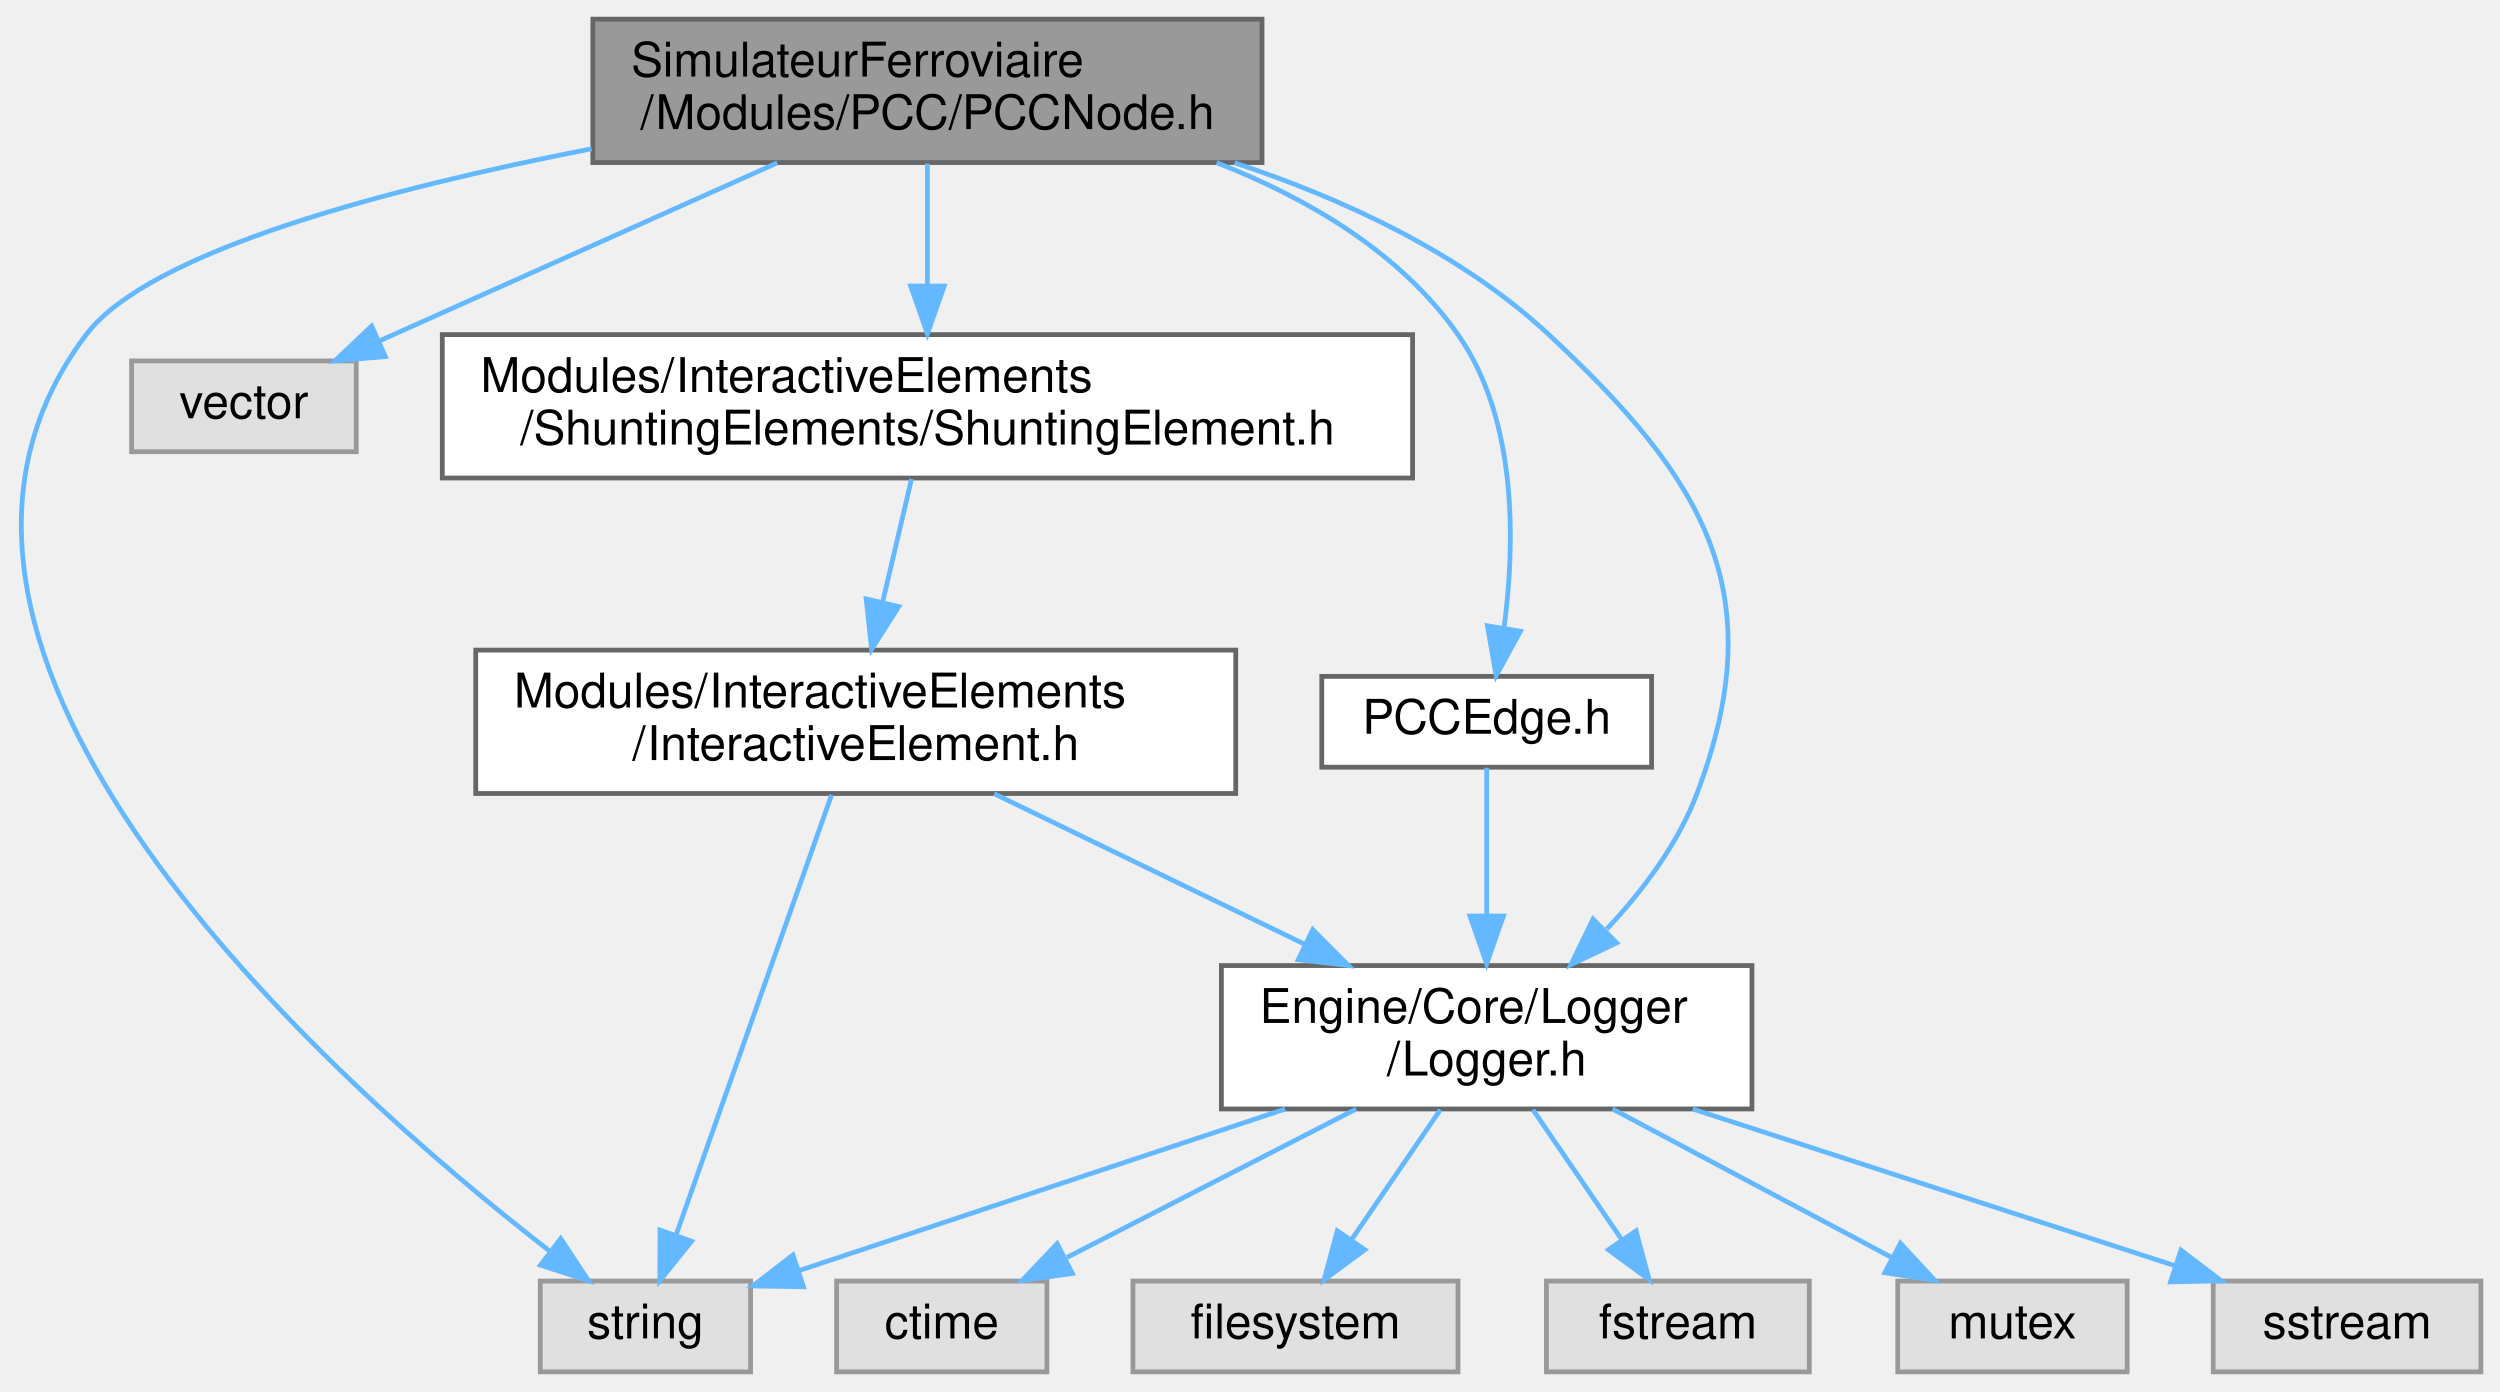
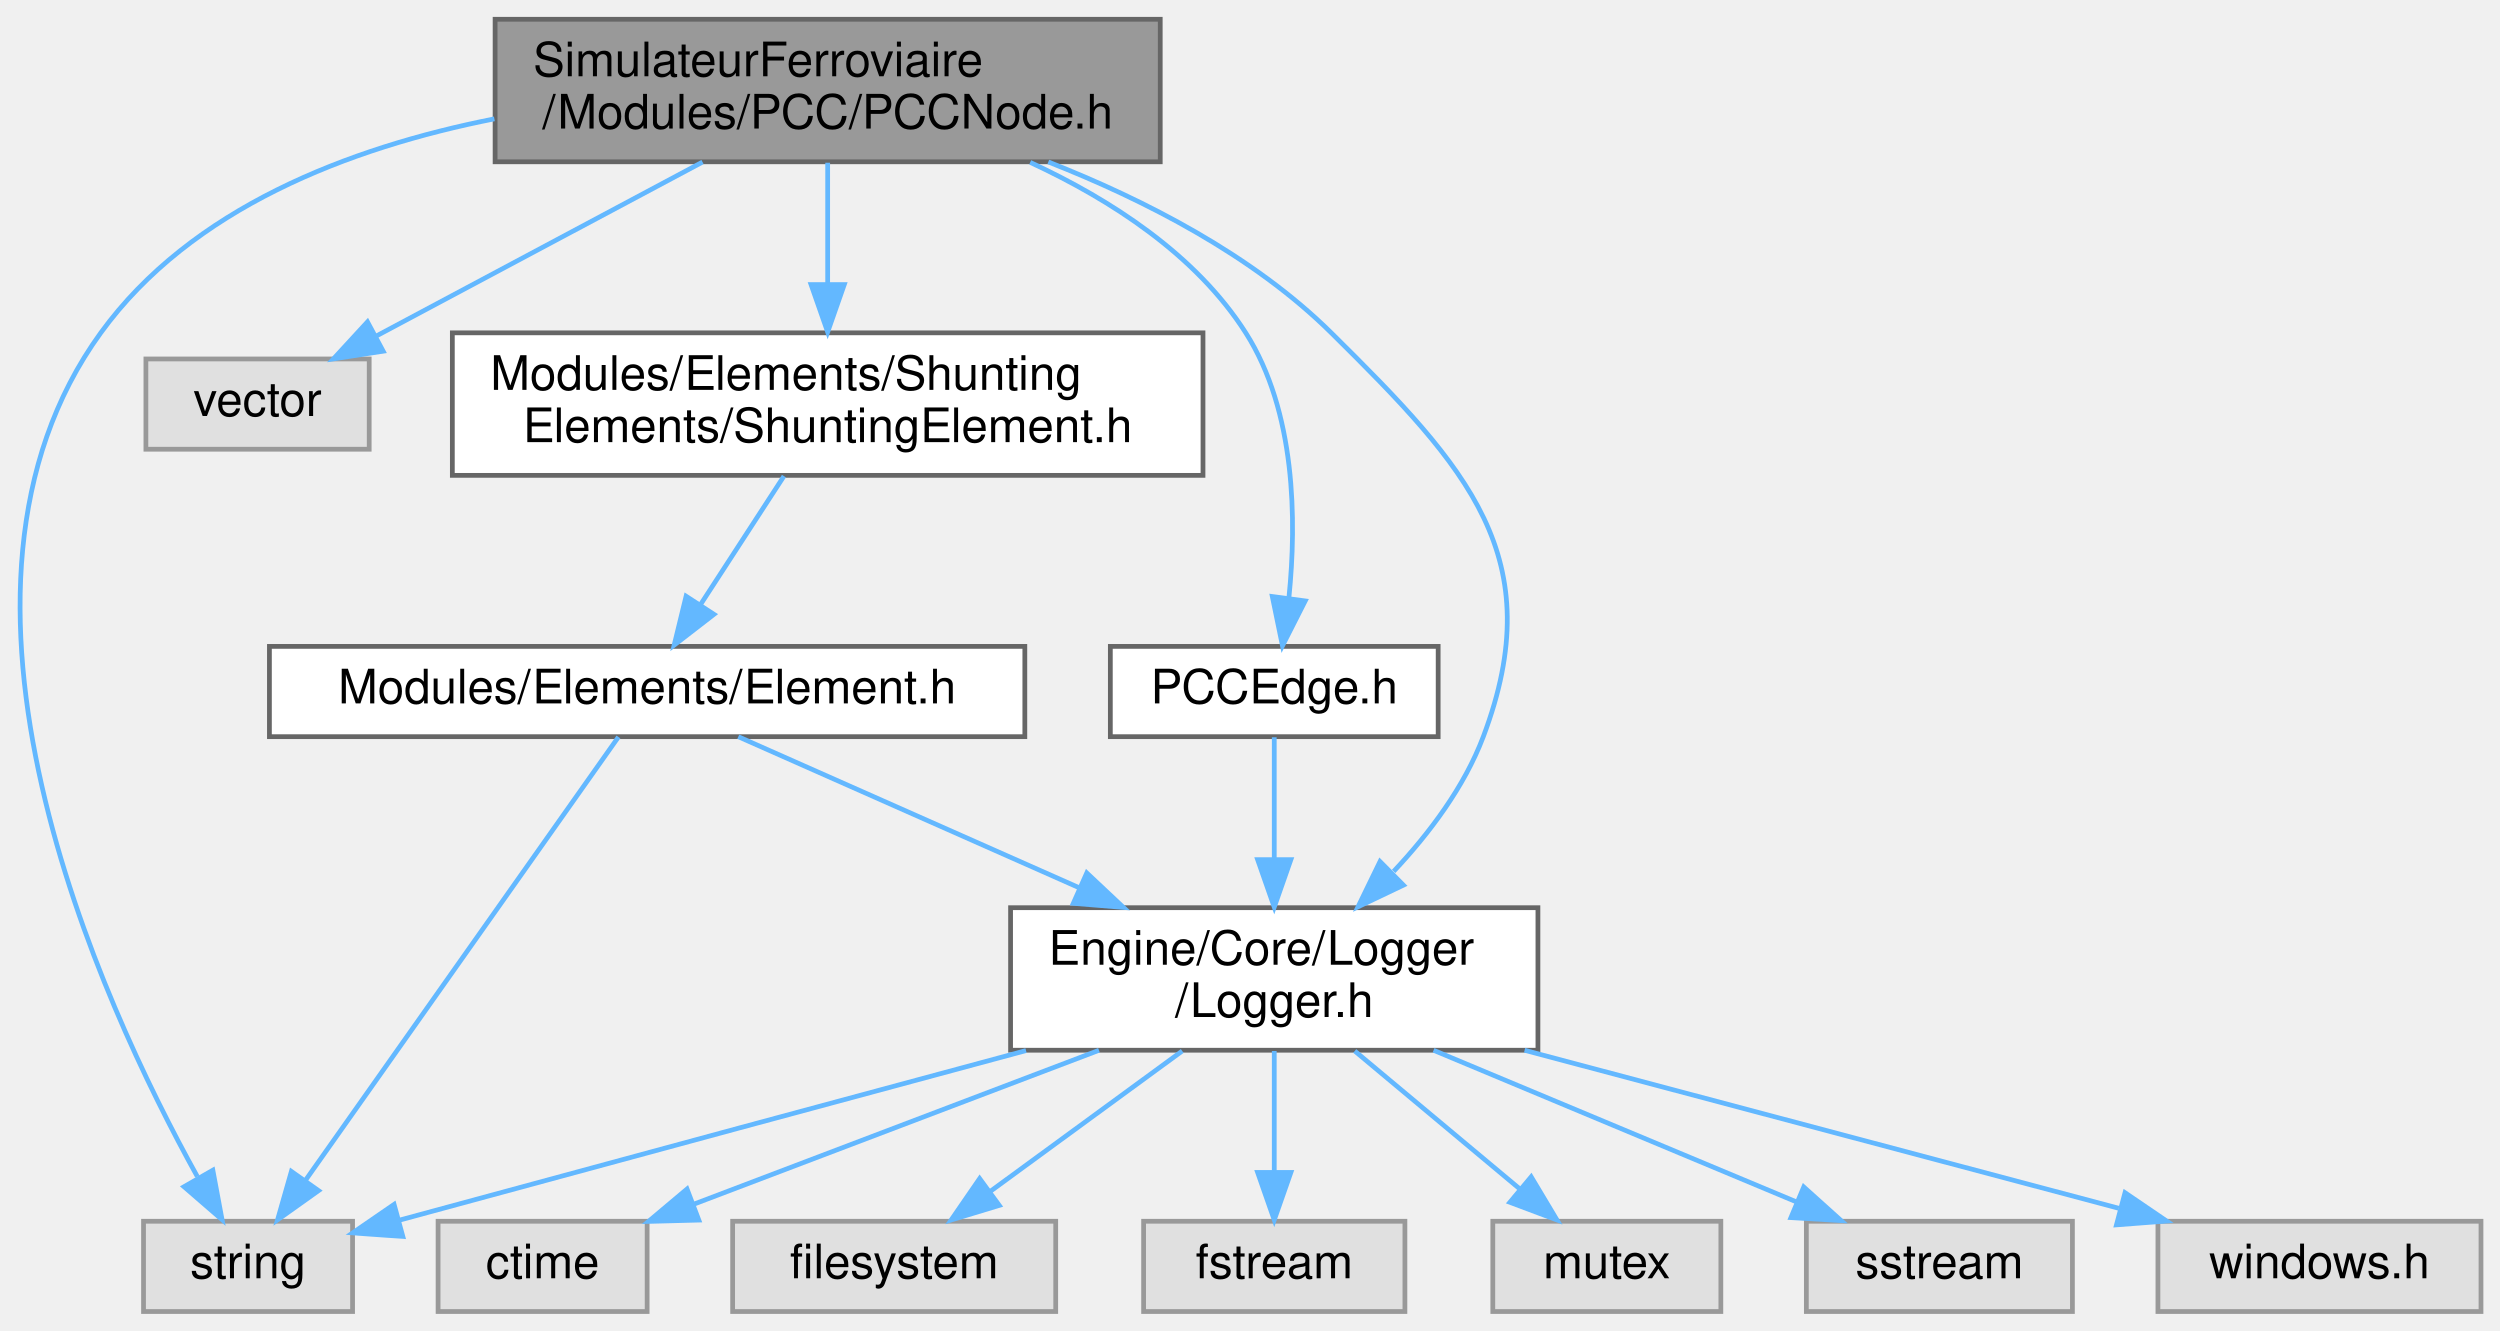
- <svg xmlns="http://www.w3.org/2000/svg" xmlns:xlink="http://www.w3.org/1999/xlink" width="523pt" height="291pt" viewBox="0.00 0.00 523.03 291.00">
-   <g id="graph0" class="graph" transform="scale(1 1) rotate(0) translate(4 287)">
+ <svg xmlns="http://www.w3.org/2000/svg" xmlns:xlink="http://www.w3.org/1999/xlink" width="526pt" height="280pt" viewBox="0.00 0.00 526.21 280.00">
+   <g id="graph0" class="graph" transform="scale(1 1) rotate(0) translate(4 276)">
    <g id="Node000001" class="node">
      <g id="a_Node000001">
        <a xlink:title="Nœud abstrait du graphe PCC représentant un bloc ferroviaire.">
-           <polygon fill="#999999" stroke="#666666" points="260.03,-283 120.03,-283 120.03,-253 260.03,-253 260.03,-283" />
-           <text text-anchor="start" x="128.03" y="-271" font-family="Helvetica,sans-Serif" font-size="10.00">SimulateurFerroviaire</text>
-           <text text-anchor="middle" x="190.03" y="-260" font-family="Helvetica,sans-Serif" font-size="10.00">/Modules/PCC/PCCNode.h</text>
+           <polygon fill="#999999" stroke="#666666" points="240.21,-272 100.21,-272 100.21,-242 240.21,-242 240.21,-272" />
+           <text text-anchor="start" x="108.21" y="-260" font-family="Helvetica,sans-Serif" font-size="10.00">SimulateurFerroviaire</text>
+           <text text-anchor="middle" x="170.21" y="-249" font-family="Helvetica,sans-Serif" font-size="10.00">/Modules/PCC/PCCNode.h</text>
        </a>
      </g>
    </g>
    <g id="Node000002" class="node">
      <g id="a_Node000002">
        <a xlink:title=" ">
-           <polygon fill="#e0e0e0" stroke="#999999" points="153.03,-19 109.03,-19 109.03,0 153.03,0 153.03,-19" />
-           <text text-anchor="middle" x="131.03" y="-7" font-family="Helvetica,sans-Serif" font-size="10.00">string</text>
+           <polygon fill="#e0e0e0" stroke="#999999" points="70.21,-19 26.21,-19 26.21,0 70.21,0 70.21,-19" />
+           <text text-anchor="middle" x="48.21" y="-7" font-family="Helvetica,sans-Serif" font-size="10.00">string</text>
        </a>
      </g>
    </g>
    <g id="edge1_Node000001_Node000002" class="edge">
      <g id="a_edge1_Node000001_Node000002">
        <a xlink:title=" ">
-           <path fill="none" stroke="#63b8ff" d="M119.79,-255.89C76.62,-247.46 27.14,-234.36 14.03,-217 -36.16,-150.58 65.74,-60.38 110.93,-25.31" />
-           <polygon fill="#63b8ff" stroke="#63b8ff" points="113.31,-27.89 119.15,-19.05 109.07,-22.32 113.31,-27.89" />
+           <path fill="none" stroke="#63b8ff" d="M100.06,-251.04C69.44,-244.97 36.24,-232.24 17.21,-206 -22.44,-151.33 17.05,-65.39 37.54,-28.4" />
+           <polygon fill="#63b8ff" stroke="#63b8ff" points="40.8,-29.75 42.74,-19.34 34.73,-26.27 40.8,-29.75" />
        </a>
      </g>
    </g>
    <g id="Node000003" class="node">
      <g id="a_Node000003">
        <a xlink:title=" ">
-           <polygon fill="#e0e0e0" stroke="#999999" points="70.53,-211.5 23.53,-211.5 23.53,-192.5 70.53,-192.5 70.53,-211.5" />
-           <text text-anchor="middle" x="47.03" y="-199.5" font-family="Helvetica,sans-Serif" font-size="10.00">vector</text>
+           <polygon fill="#e0e0e0" stroke="#999999" points="73.71,-200.5 26.71,-200.5 26.71,-181.5 73.71,-181.5 73.71,-200.5" />
+           <text text-anchor="middle" x="50.21" y="-188.5" font-family="Helvetica,sans-Serif" font-size="10.00">vector</text>
        </a>
      </g>
    </g>
    <g id="edge2_Node000001_Node000003" class="edge">
      <g id="a_edge2_Node000001_Node000003">
        <a xlink:title=" ">
-           <path fill="none" stroke="#63b8ff" d="M158.64,-252.95C133.79,-241.83 99.36,-226.42 75.34,-215.67" />
-           <polygon fill="#63b8ff" stroke="#63b8ff" points="76.61,-212.41 66.06,-211.52 73.75,-218.8 76.61,-212.41" />
+           <path fill="none" stroke="#63b8ff" d="M143.87,-241.95C123.38,-231.03 95.15,-215.97 75.05,-205.25" />
+           <polygon fill="#63b8ff" stroke="#63b8ff" points="76.65,-202.14 66.18,-200.52 73.35,-208.31 76.65,-202.14" />
        </a>
      </g>
    </g>
    <g id="Node000004" class="node">
      <g id="a_Node000004">
        <a xlink:href="../../d1/d02/PCCEdge_8h.html" target="_top" xlink:title="Connexion orientée entre deux nœuds du graphe PCC.">
-           <polygon fill="white" stroke="#666666" points="341.53,-145.5 272.53,-145.5 272.53,-126.5 341.53,-126.5 341.53,-145.5" />
-           <text text-anchor="middle" x="307.03" y="-133.5" font-family="Helvetica,sans-Serif" font-size="10.00">PCCEdge.h</text>
+           <polygon fill="white" stroke="#666666" points="298.71,-140 229.71,-140 229.71,-121 298.71,-121 298.71,-140" />
+           <text text-anchor="middle" x="264.21" y="-128" font-family="Helvetica,sans-Serif" font-size="10.00">PCCEdge.h</text>
        </a>
      </g>
    </g>
    <g id="edge3_Node000001_Node000004" class="edge">
      <g id="a_edge3_Node000001_Node000004">
        <a xlink:title=" ">
-           <path fill="none" stroke="#63b8ff" d="M250.52,-252.98C269.7,-245.5 289.02,-234.14 301.03,-217 313.55,-199.13 312.99,-173.17 310.67,-155.71" />
-           <polygon fill="#63b8ff" stroke="#63b8ff" points="314.09,-154.94 309.01,-145.64 307.18,-156.08 314.09,-154.94" />
+           <path fill="none" stroke="#63b8ff" d="M212.84,-241.88C229.79,-234.03 247.73,-222.45 258.21,-206 268.76,-189.44 268.93,-166.44 267.31,-150.39" />
+           <polygon fill="#63b8ff" stroke="#63b8ff" points="270.73,-149.57 265.94,-140.12 263.8,-150.5 270.73,-149.57" />
        </a>
      </g>
    </g>
    <g id="Node000005" class="node">
      <g id="a_Node000005">
        <a xlink:href="../../dd/d00/Logger_8h.html" target="_top" xlink:title="Système de journalisation à 5 niveaux de trace, un fichier par moteur.">
-           <polygon fill="white" stroke="#666666" points="362.53,-85 251.53,-85 251.53,-55 362.53,-55 362.53,-85" />
-           <text text-anchor="start" x="259.53" y="-73" font-family="Helvetica,sans-Serif" font-size="10.00">Engine/Core/Logger</text>
-           <text text-anchor="middle" x="307.03" y="-62" font-family="Helvetica,sans-Serif" font-size="10.00">/Logger.h</text>
-         </a>
-       </g>
-     </g>
-     <g id="edge15_Node000001_Node000005" class="edge">
-       <g id="a_edge15_Node000001_Node000005">
-         <a xlink:title=" ">
-           <path fill="none" stroke="#63b8ff" d="M254.29,-252.95C277.19,-245.37 301.79,-233.97 320.03,-217 352.85,-186.46 366.85,-162.95 351.03,-121 347.05,-110.45 339.71,-100.69 332.16,-92.64" />
-           <polygon fill="#63b8ff" stroke="#63b8ff" points="334.22,-89.75 324.65,-85.19 329.29,-94.72 334.22,-89.75" />
+           <polygon fill="white" stroke="#666666" points="319.71,-85 208.71,-85 208.71,-55 319.71,-55 319.71,-85" />
+           <text text-anchor="start" x="216.71" y="-73" font-family="Helvetica,sans-Serif" font-size="10.00">Engine/Core/Logger</text>
+           <text text-anchor="middle" x="264.21" y="-62" font-family="Helvetica,sans-Serif" font-size="10.00">/Logger.h</text>
+         </a>
+       </g>
+     </g>
+     <g id="edge16_Node000001_Node000005" class="edge">
+       <g id="a_edge16_Node000001_Node000005">
+         <a xlink:title=" ">
+           <path fill="none" stroke="#63b8ff" d="M216.65,-241.97C236.89,-234.01 259.72,-222.31 276.21,-206 304.9,-177.61 322.46,-158.77 308.21,-121 304.23,-110.45 296.9,-100.69 289.34,-92.64" />
+           <polygon fill="#63b8ff" stroke="#63b8ff" points="291.4,-89.75 281.84,-85.19 286.47,-94.72 291.4,-89.75" />
+         </a>
+       </g>
+     </g>
+     <g id="Node000012" class="node">
+       <g id="a_Node000012">
+         <a xlink:href="../../df/d02/ShuntingElement_8h.html" target="_top" xlink:title="Interface abstraite pour tous les éléments de shuntage ferroviaire.">
+           <polygon fill="white" stroke="#666666" points="249.21,-206 91.21,-206 91.21,-176 249.21,-176 249.21,-206" />
+           <text text-anchor="start" x="99.21" y="-194" font-family="Helvetica,sans-Serif" font-size="10.00">Modules/Elements/Shunting</text>
+           <text text-anchor="middle" x="170.21" y="-183" font-family="Helvetica,sans-Serif" font-size="10.00">Elements/ShuntingElement.h</text>
+         </a>
+       </g>
+     </g>
+     <g id="edge12_Node000001_Node000012" class="edge">
+       <g id="a_edge12_Node000001_Node000012">
+         <a xlink:title=" ">
+           <path fill="none" stroke="#63b8ff" d="M170.21,-241.8C170.21,-234.34 170.21,-224.99 170.21,-216.41" />
+           <polygon fill="#63b8ff" stroke="#63b8ff" points="173.71,-216.16 170.21,-206.16 166.71,-216.16 173.71,-216.16" />
+         </a>
+       </g>
+     </g>
+     <g id="edge4_Node000004_Node000005" class="edge">
+       <g id="a_edge4_Node000004_Node000005">
+         <a xlink:title=" ">
+           <path fill="none" stroke="#63b8ff" d="M264.21,-120.87C264.21,-114.11 264.21,-104.35 264.21,-95.26" />
+           <polygon fill="#63b8ff" stroke="#63b8ff" points="267.71,-95.11 264.21,-85.11 260.71,-95.11 267.71,-95.11" />
+         </a>
+       </g>
+     </g>
+     <g id="edge10_Node000005_Node000002" class="edge">
+       <g id="a_edge10_Node000005_Node000002">
+         <a xlink:title=" ">
+           <path fill="none" stroke="#63b8ff" d="M211.96,-54.93C177.14,-45.55 130.1,-32.84 79.95,-19.2" />
+           <polygon fill="#63b8ff" stroke="#63b8ff" points="80.79,-15.8 70.22,-16.55 78.95,-22.55 80.79,-15.8" />
+         </a>
+       </g>
+     </g>
+     <g id="Node000006" class="node">
+       <g id="a_Node000006">
+         <a xlink:title=" ">
+           <polygon fill="#e0e0e0" stroke="#999999" points="132.21,-19 88.21,-19 88.21,0 132.21,0 132.21,-19" />
+           <text text-anchor="middle" x="110.21" y="-7" font-family="Helvetica,sans-Serif" font-size="10.00">ctime</text>
+         </a>
+       </g>
+     </g>
+     <g id="edge5_Node000005_Node000006" class="edge">
+       <g id="a_edge5_Node000005_Node000006">
+         <a xlink:title=" ">
+           <path fill="none" stroke="#63b8ff" d="M227.32,-54.99C201.36,-45.12 166.95,-32.05 142.15,-22.64" />
+           <polygon fill="#63b8ff" stroke="#63b8ff" points="143.09,-19.25 132.5,-18.97 140.61,-25.79 143.09,-19.25" />
+         </a>
+       </g>
+     </g>
+     <g id="Node000007" class="node">
+       <g id="a_Node000007">
+         <a xlink:title=" ">
+           <polygon fill="#e0e0e0" stroke="#999999" points="218.21,-19 150.21,-19 150.21,0 218.21,0 218.21,-19" />
+           <text text-anchor="middle" x="184.21" y="-7" font-family="Helvetica,sans-Serif" font-size="10.00">filesystem</text>
+         </a>
+       </g>
+     </g>
+     <g id="edge6_Node000005_Node000007" class="edge">
+       <g id="a_edge6_Node000005_Node000007">
+         <a xlink:title=" ">
+           <path fill="none" stroke="#63b8ff" d="M244.84,-54.84C232.64,-45.91 216.9,-34.41 204.52,-25.35" />
+           <polygon fill="#63b8ff" stroke="#63b8ff" points="206.33,-22.34 196.2,-19.27 202.2,-27.99 206.33,-22.34" />
+         </a>
+       </g>
+     </g>
+     <g id="Node000008" class="node">
+       <g id="a_Node000008">
+         <a xlink:title=" ">
+           <polygon fill="#e0e0e0" stroke="#999999" points="291.71,-19 236.71,-19 236.71,0 291.71,0 291.71,-19" />
+           <text text-anchor="middle" x="264.21" y="-7" font-family="Helvetica,sans-Serif" font-size="10.00">fstream</text>
+         </a>
+       </g>
+     </g>
+     <g id="edge7_Node000005_Node000008" class="edge">
+       <g id="a_edge7_Node000005_Node000008">
+         <a xlink:title=" ">
+           <path fill="none" stroke="#63b8ff" d="M264.21,-54.84C264.21,-47.21 264.21,-37.7 264.21,-29.45" />
+           <polygon fill="#63b8ff" stroke="#63b8ff" points="267.71,-29.27 264.21,-19.27 260.71,-29.27 267.71,-29.27" />
+         </a>
+       </g>
+     </g>
+     <g id="Node000009" class="node">
+       <g id="a_Node000009">
+         <a xlink:title=" ">
+           <polygon fill="#e0e0e0" stroke="#999999" points="358.21,-19 310.21,-19 310.21,0 358.21,0 358.21,-19" />
+           <text text-anchor="middle" x="334.21" y="-7" font-family="Helvetica,sans-Serif" font-size="10.00">mutex</text>
+         </a>
+       </g>
+     </g>
+     <g id="edge8_Node000005_Node000009" class="edge">
+       <g id="a_edge8_Node000005_Node000009">
+         <a xlink:title=" ">
+           <path fill="none" stroke="#63b8ff" d="M281.15,-54.84C291.62,-46.09 305.07,-34.85 315.8,-25.88" />
+           <polygon fill="#63b8ff" stroke="#63b8ff" points="318.29,-28.36 323.72,-19.27 313.8,-22.99 318.29,-28.36" />
+         </a>
+       </g>
+     </g>
+     <g id="Node000010" class="node">
+       <g id="a_Node000010">
+         <a xlink:title=" ">
+           <polygon fill="#e0e0e0" stroke="#999999" points="432.21,-19 376.21,-19 376.21,0 432.21,0 432.21,-19" />
+           <text text-anchor="middle" x="404.21" y="-7" font-family="Helvetica,sans-Serif" font-size="10.00">sstream</text>
+         </a>
+       </g>
+     </g>
+     <g id="edge9_Node000005_Node000010" class="edge">
+       <g id="a_edge9_Node000005_Node000010">
+         <a xlink:title=" ">
+           <path fill="none" stroke="#63b8ff" d="M297.74,-54.99C321,-45.27 351.7,-32.44 374.16,-23.06" />
+           <polygon fill="#63b8ff" stroke="#63b8ff" points="375.66,-26.22 383.53,-19.14 372.96,-19.77 375.66,-26.22" />
        </a>
      </g>
    </g>
    <g id="Node000011" class="node">
      <g id="a_Node000011">
-         <a xlink:href="../../df/d02/ShuntingElement_8h.html" target="_top" xlink:title="Interface abstraite pour tous les éléments de shuntage ferroviaire.">
-           <polygon fill="white" stroke="#666666" points="291.53,-217 88.53,-217 88.53,-187 291.53,-187 291.53,-217" />
-           <text text-anchor="start" x="96.53" y="-205" font-family="Helvetica,sans-Serif" font-size="10.00">Modules/InteractiveElements</text>
-           <text text-anchor="middle" x="190.03" y="-194" font-family="Helvetica,sans-Serif" font-size="10.00">/ShuntingElements/ShuntingElement.h</text>
-         </a>
-       </g>
-     </g>
-     <g id="edge11_Node000001_Node000011" class="edge">
-       <g id="a_edge11_Node000001_Node000011">
-         <a xlink:title=" ">
-           <path fill="none" stroke="#63b8ff" d="M190.03,-252.8C190.03,-245.34 190.03,-235.99 190.03,-227.41" />
-           <polygon fill="#63b8ff" stroke="#63b8ff" points="193.53,-227.16 190.03,-217.16 186.53,-227.16 193.53,-227.16" />
-         </a>
-       </g>
-     </g>
-     <g id="edge4_Node000004_Node000005" class="edge">
-       <g id="a_edge4_Node000004_Node000005">
-         <a xlink:title=" ">
-           <path fill="none" stroke="#63b8ff" d="M307.03,-126.37C307.03,-118.49 307.03,-106.45 307.03,-95.6" />
-           <polygon fill="#63b8ff" stroke="#63b8ff" points="310.53,-95.36 307.03,-85.36 303.53,-95.36 310.53,-95.36" />
-         </a>
-       </g>
-     </g>
-     <g id="edge10_Node000005_Node000002" class="edge">
-       <g id="a_edge10_Node000005_Node000002">
-         <a xlink:title=" ">
-           <path fill="none" stroke="#63b8ff" d="M264.87,-54.99C233.58,-44.59 191.55,-30.62 163,-21.13" />
-           <polygon fill="#63b8ff" stroke="#63b8ff" points="164.09,-17.8 153.5,-17.97 161.89,-24.45 164.09,-17.8" />
-         </a>
-       </g>
-     </g>
-     <g id="Node000006" class="node">
-       <g id="a_Node000006">
-         <a xlink:title=" ">
-           <polygon fill="#e0e0e0" stroke="#999999" points="215.03,-19 171.03,-19 171.03,0 215.03,0 215.03,-19" />
-           <text text-anchor="middle" x="193.03" y="-7" font-family="Helvetica,sans-Serif" font-size="10.00">ctime</text>
-         </a>
-       </g>
-     </g>
-     <g id="edge5_Node000005_Node000006" class="edge">
-       <g id="a_edge5_Node000005_Node000006">
-         <a xlink:title=" ">
-           <path fill="none" stroke="#63b8ff" d="M279.72,-54.99C261.38,-45.58 237.35,-33.24 219.24,-23.95" />
-           <polygon fill="#63b8ff" stroke="#63b8ff" points="220.36,-20.59 209.86,-19.14 217.16,-26.82 220.36,-20.59" />
-         </a>
-       </g>
-     </g>
-     <g id="Node000007" class="node">
-       <g id="a_Node000007">
-         <a xlink:title=" ">
-           <polygon fill="#e0e0e0" stroke="#999999" points="301.03,-19 233.03,-19 233.03,0 301.03,0 301.03,-19" />
-           <text text-anchor="middle" x="267.03" y="-7" font-family="Helvetica,sans-Serif" font-size="10.00">filesystem</text>
-         </a>
-       </g>
-     </g>
-     <g id="edge6_Node000005_Node000007" class="edge">
-       <g id="a_edge6_Node000005_Node000007">
-         <a xlink:title=" ">
-           <path fill="none" stroke="#63b8ff" d="M297.34,-54.84C291.77,-46.69 284.73,-36.4 278.84,-27.78" />
-           <polygon fill="#63b8ff" stroke="#63b8ff" points="281.55,-25.55 273.02,-19.27 275.77,-29.5 281.55,-25.55" />
-         </a>
-       </g>
-     </g>
-     <g id="Node000008" class="node">
-       <g id="a_Node000008">
-         <a xlink:title=" ">
-           <polygon fill="#e0e0e0" stroke="#999999" points="374.53,-19 319.53,-19 319.53,0 374.53,0 374.53,-19" />
-           <text text-anchor="middle" x="347.03" y="-7" font-family="Helvetica,sans-Serif" font-size="10.00">fstream</text>
-         </a>
-       </g>
-     </g>
-     <g id="edge7_Node000005_Node000008" class="edge">
-       <g id="a_edge7_Node000005_Node000008">
-         <a xlink:title=" ">
-           <path fill="none" stroke="#63b8ff" d="M316.71,-54.84C322.28,-46.69 329.32,-36.4 335.21,-27.78" />
-           <polygon fill="#63b8ff" stroke="#63b8ff" points="338.28,-29.5 341.03,-19.27 332.5,-25.55 338.28,-29.5" />
-         </a>
-       </g>
-     </g>
-     <g id="Node000009" class="node">
-       <g id="a_Node000009">
-         <a xlink:title=" ">
-           <polygon fill="#e0e0e0" stroke="#999999" points="441.03,-19 393.03,-19 393.03,0 441.03,0 441.03,-19" />
-           <text text-anchor="middle" x="417.03" y="-7" font-family="Helvetica,sans-Serif" font-size="10.00">mutex</text>
-         </a>
-       </g>
-     </g>
-     <g id="edge8_Node000005_Node000009" class="edge">
-       <g id="a_edge8_Node000005_Node000009">
-         <a xlink:title=" ">
-           <path fill="none" stroke="#63b8ff" d="M333.37,-54.99C351.07,-45.58 374.26,-33.24 391.73,-23.95" />
-           <polygon fill="#63b8ff" stroke="#63b8ff" points="393.59,-26.92 400.78,-19.14 390.31,-20.74 393.59,-26.92" />
-         </a>
-       </g>
-     </g>
-     <g id="Node000010" class="node">
-       <g id="a_Node000010">
-         <a xlink:title=" ">
-           <polygon fill="#e0e0e0" stroke="#999999" points="515.03,-19 459.03,-19 459.03,0 515.03,0 515.03,-19" />
-           <text text-anchor="middle" x="487.03" y="-7" font-family="Helvetica,sans-Serif" font-size="10.00">sstream</text>
-         </a>
-       </g>
-     </g>
-     <g id="edge9_Node000005_Node000010" class="edge">
-       <g id="a_edge9_Node000005_Node000010">
-         <a xlink:title=" ">
-           <path fill="none" stroke="#63b8ff" d="M350.14,-54.99C380.94,-44.98 421.89,-31.67 450.96,-22.22" />
-           <polygon fill="#63b8ff" stroke="#63b8ff" points="452.28,-25.47 460.71,-19.05 450.11,-18.82 452.28,-25.47" />
-         </a>
-       </g>
-     </g>
-     <g id="Node000012" class="node">
-       <g id="a_Node000012">
-         <a xlink:href="../../d6/d02/InteractiveElement_8h.html" target="_top" xlink:title="Classe de base abstraite pour tous les éléments interactifs ferroviaires.">
-           <polygon fill="white" stroke="#666666" points="254.53,-151 95.53,-151 95.53,-121 254.53,-121 254.53,-151" />
-           <text text-anchor="start" x="103.53" y="-139" font-family="Helvetica,sans-Serif" font-size="10.00">Modules/InteractiveElements</text>
-           <text text-anchor="middle" x="175.03" y="-128" font-family="Helvetica,sans-Serif" font-size="10.00">/InteractiveElement.h</text>
-         </a>
-       </g>
-     </g>
-     <g id="edge12_Node000011_Node000012" class="edge">
-       <g id="a_edge12_Node000011_Node000012">
-         <a xlink:title=" ">
-           <path fill="none" stroke="#63b8ff" d="M186.7,-186.8C184.93,-179.26 182.71,-169.78 180.68,-161.13" />
-           <polygon fill="#63b8ff" stroke="#63b8ff" points="184.03,-160.1 178.35,-151.16 177.22,-161.7 184.03,-160.1" />
-         </a>
-       </g>
-     </g>
-     <g id="edge13_Node000012_Node000002" class="edge">
-       <g id="a_edge13_Node000012_Node000002">
-         <a xlink:title=" ">
-           <path fill="none" stroke="#63b8ff" d="M169.98,-120.72C161.96,-98.02 146.3,-53.72 137.48,-28.75" />
-           <polygon fill="#63b8ff" stroke="#63b8ff" points="140.69,-27.33 134.05,-19.07 134.09,-29.66 140.69,-27.33" />
-         </a>
-       </g>
-     </g>
-     <g id="edge14_Node000012_Node000005" class="edge">
-       <g id="a_edge14_Node000012_Node000005">
-         <a xlink:title=" ">
-           <path fill="none" stroke="#63b8ff" d="M203.99,-120.95C223.08,-111.7 248.27,-99.49 268.97,-89.45" />
-           <polygon fill="#63b8ff" stroke="#63b8ff" points="270.65,-92.52 278.12,-85.01 267.6,-86.23 270.65,-92.52" />
+         <a xlink:title=" ">
+           <polygon fill="#e0e0e0" stroke="#999999" points="518.21,-19 450.21,-19 450.21,0 518.21,0 518.21,-19" />
+           <text text-anchor="middle" x="484.21" y="-7" font-family="Helvetica,sans-Serif" font-size="10.00">windows.h</text>
+         </a>
+       </g>
+     </g>
+     <g id="edge11_Node000005_Node000011" class="edge">
+       <g id="a_edge11_Node000005_Node000011">
+         <a xlink:title=" ">
+           <path fill="none" stroke="#63b8ff" d="M316.9,-54.99C355.2,-44.8 406.35,-31.2 441.97,-21.73" />
+           <polygon fill="#63b8ff" stroke="#63b8ff" points="443.28,-25.01 452.04,-19.05 441.48,-18.24 443.28,-25.01" />
+         </a>
+       </g>
+     </g>
+     <g id="Node000013" class="node">
+       <g id="a_Node000013">
+         <a xlink:href="../../d5/d02/Element_8h.html" target="_top" xlink:title="Classe de base abstraite pour tous les éléments interactifs ferroviaires.">
+           <polygon fill="white" stroke="#666666" points="211.71,-140 52.71,-140 52.71,-121 211.71,-121 211.71,-140" />
+           <text text-anchor="middle" x="132.21" y="-128" font-family="Helvetica,sans-Serif" font-size="10.00">Modules/Elements/Element.h</text>
+         </a>
+       </g>
+     </g>
+     <g id="edge13_Node000012_Node000013" class="edge">
+       <g id="a_edge13_Node000012_Node000013">
+         <a xlink:title=" ">
+           <path fill="none" stroke="#63b8ff" d="M161.01,-175.84C155.72,-167.69 149.03,-157.4 143.43,-148.78" />
+           <polygon fill="#63b8ff" stroke="#63b8ff" points="146.28,-146.75 137.9,-140.27 140.41,-150.56 146.28,-146.75" />
+         </a>
+       </g>
+     </g>
+     <g id="edge14_Node000013_Node000002" class="edge">
+       <g id="a_edge14_Node000013_Node000002">
+         <a xlink:title=" ">
+           <path fill="none" stroke="#63b8ff" d="M126.17,-120.94C112.43,-101.48 78.63,-53.6 60.38,-27.74" />
+           <polygon fill="#63b8ff" stroke="#63b8ff" points="63.05,-25.45 54.42,-19.3 57.33,-29.49 63.05,-25.45" />
+         </a>
+       </g>
+     </g>
+     <g id="edge15_Node000013_Node000005" class="edge">
+       <g id="a_edge15_Node000013_Node000005">
+         <a xlink:title=" ">
+           <path fill="none" stroke="#63b8ff" d="M151.4,-120.99C170.15,-112.68 199.28,-99.78 223.24,-89.16" />
+           <polygon fill="#63b8ff" stroke="#63b8ff" points="224.75,-92.32 232.47,-85.06 221.91,-85.92 224.75,-92.32" />
        </a>
      </g>
    </g>
  </g>
</svg>
